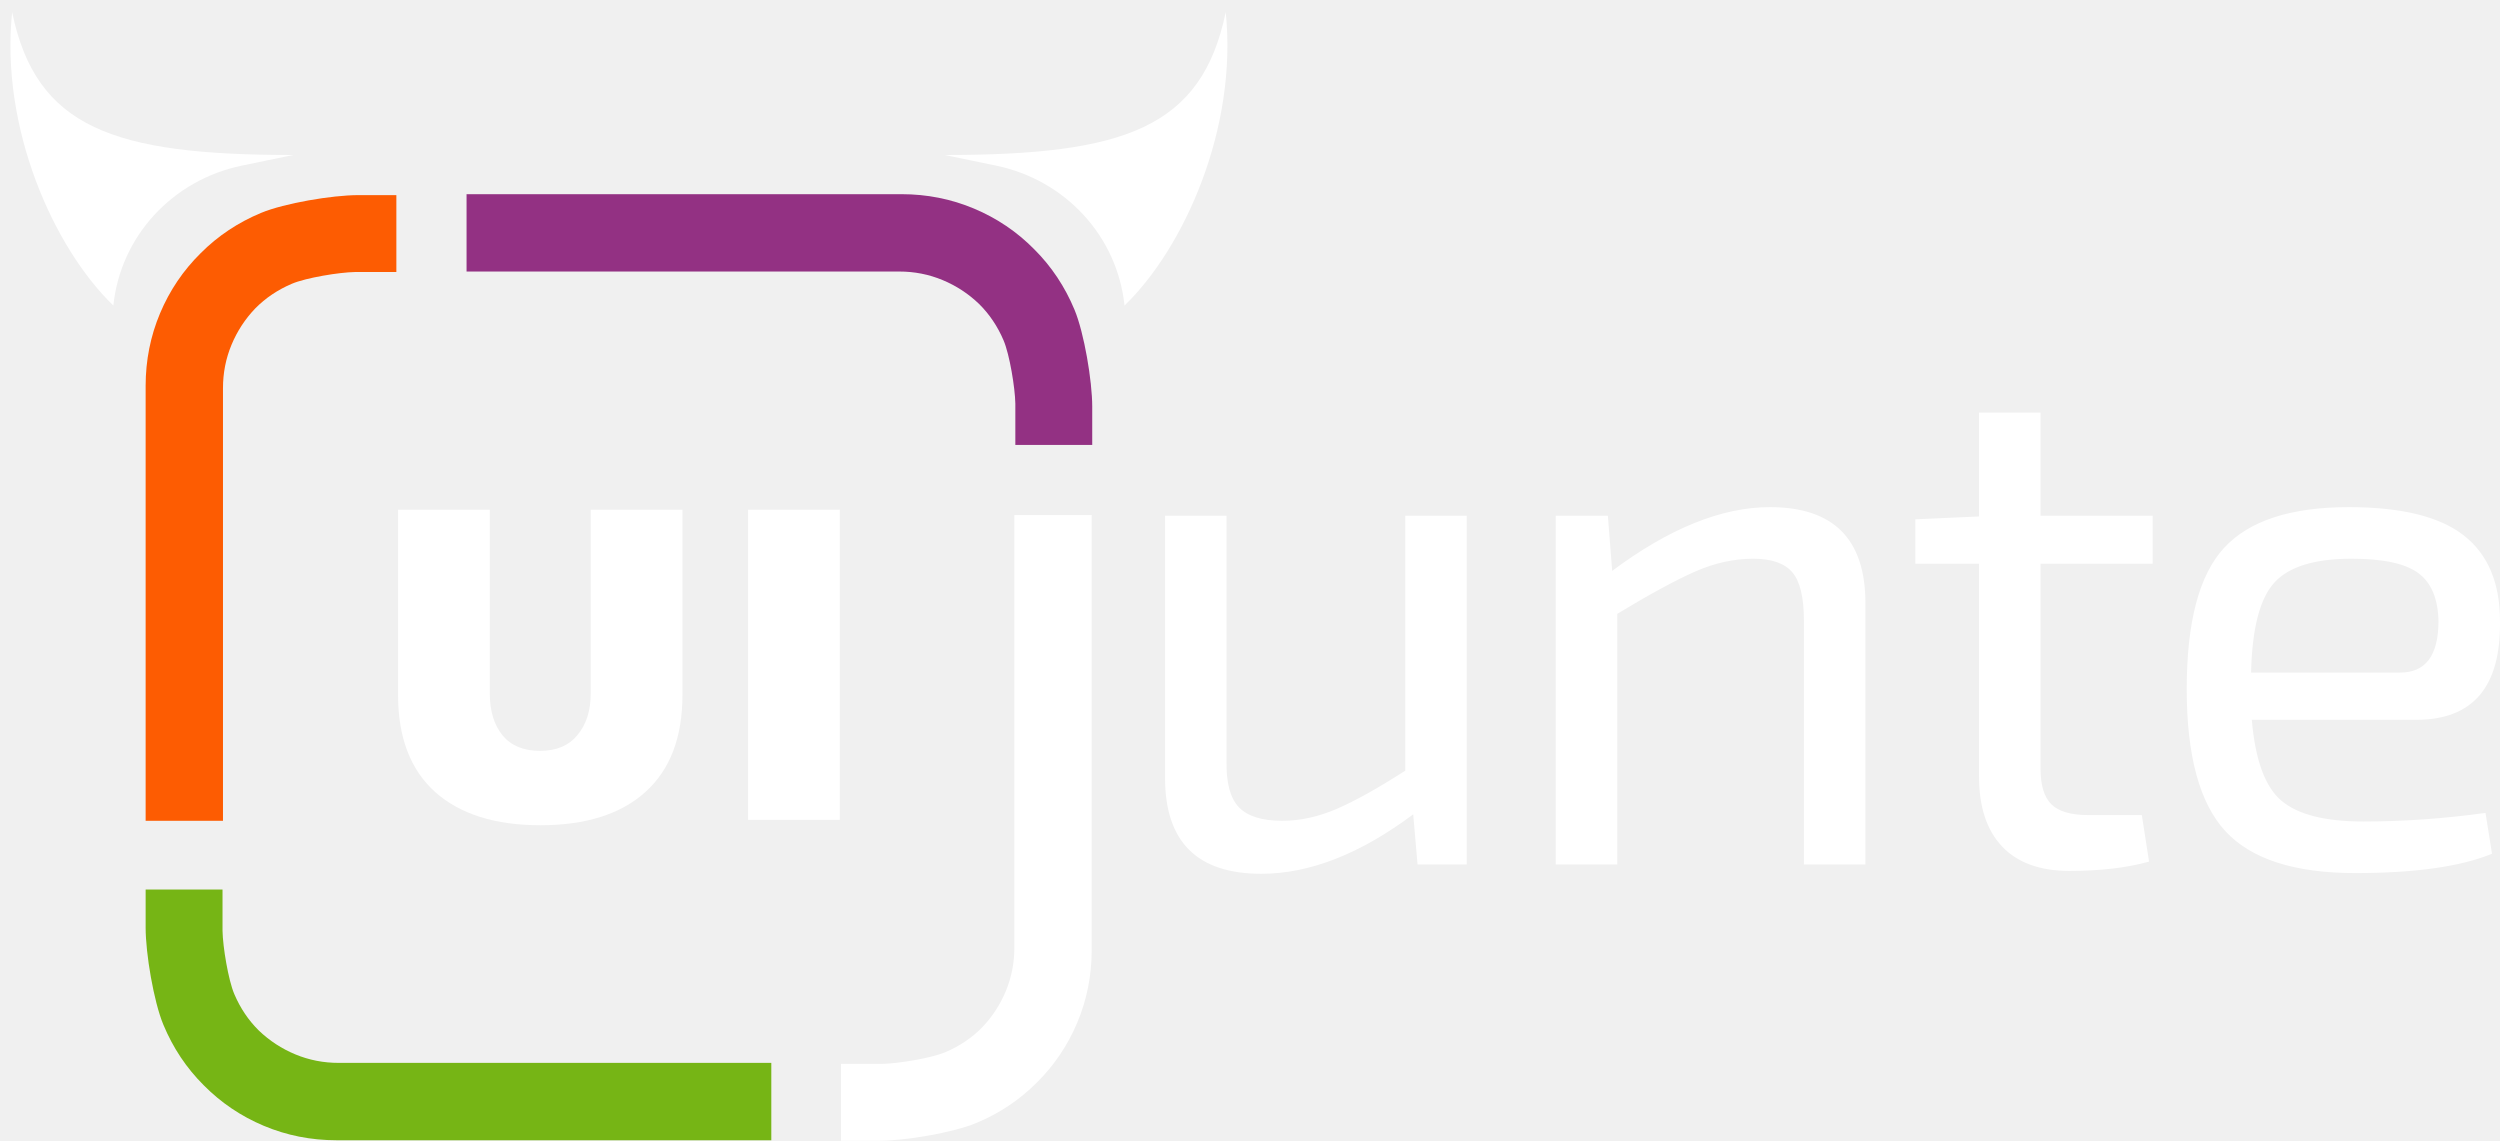
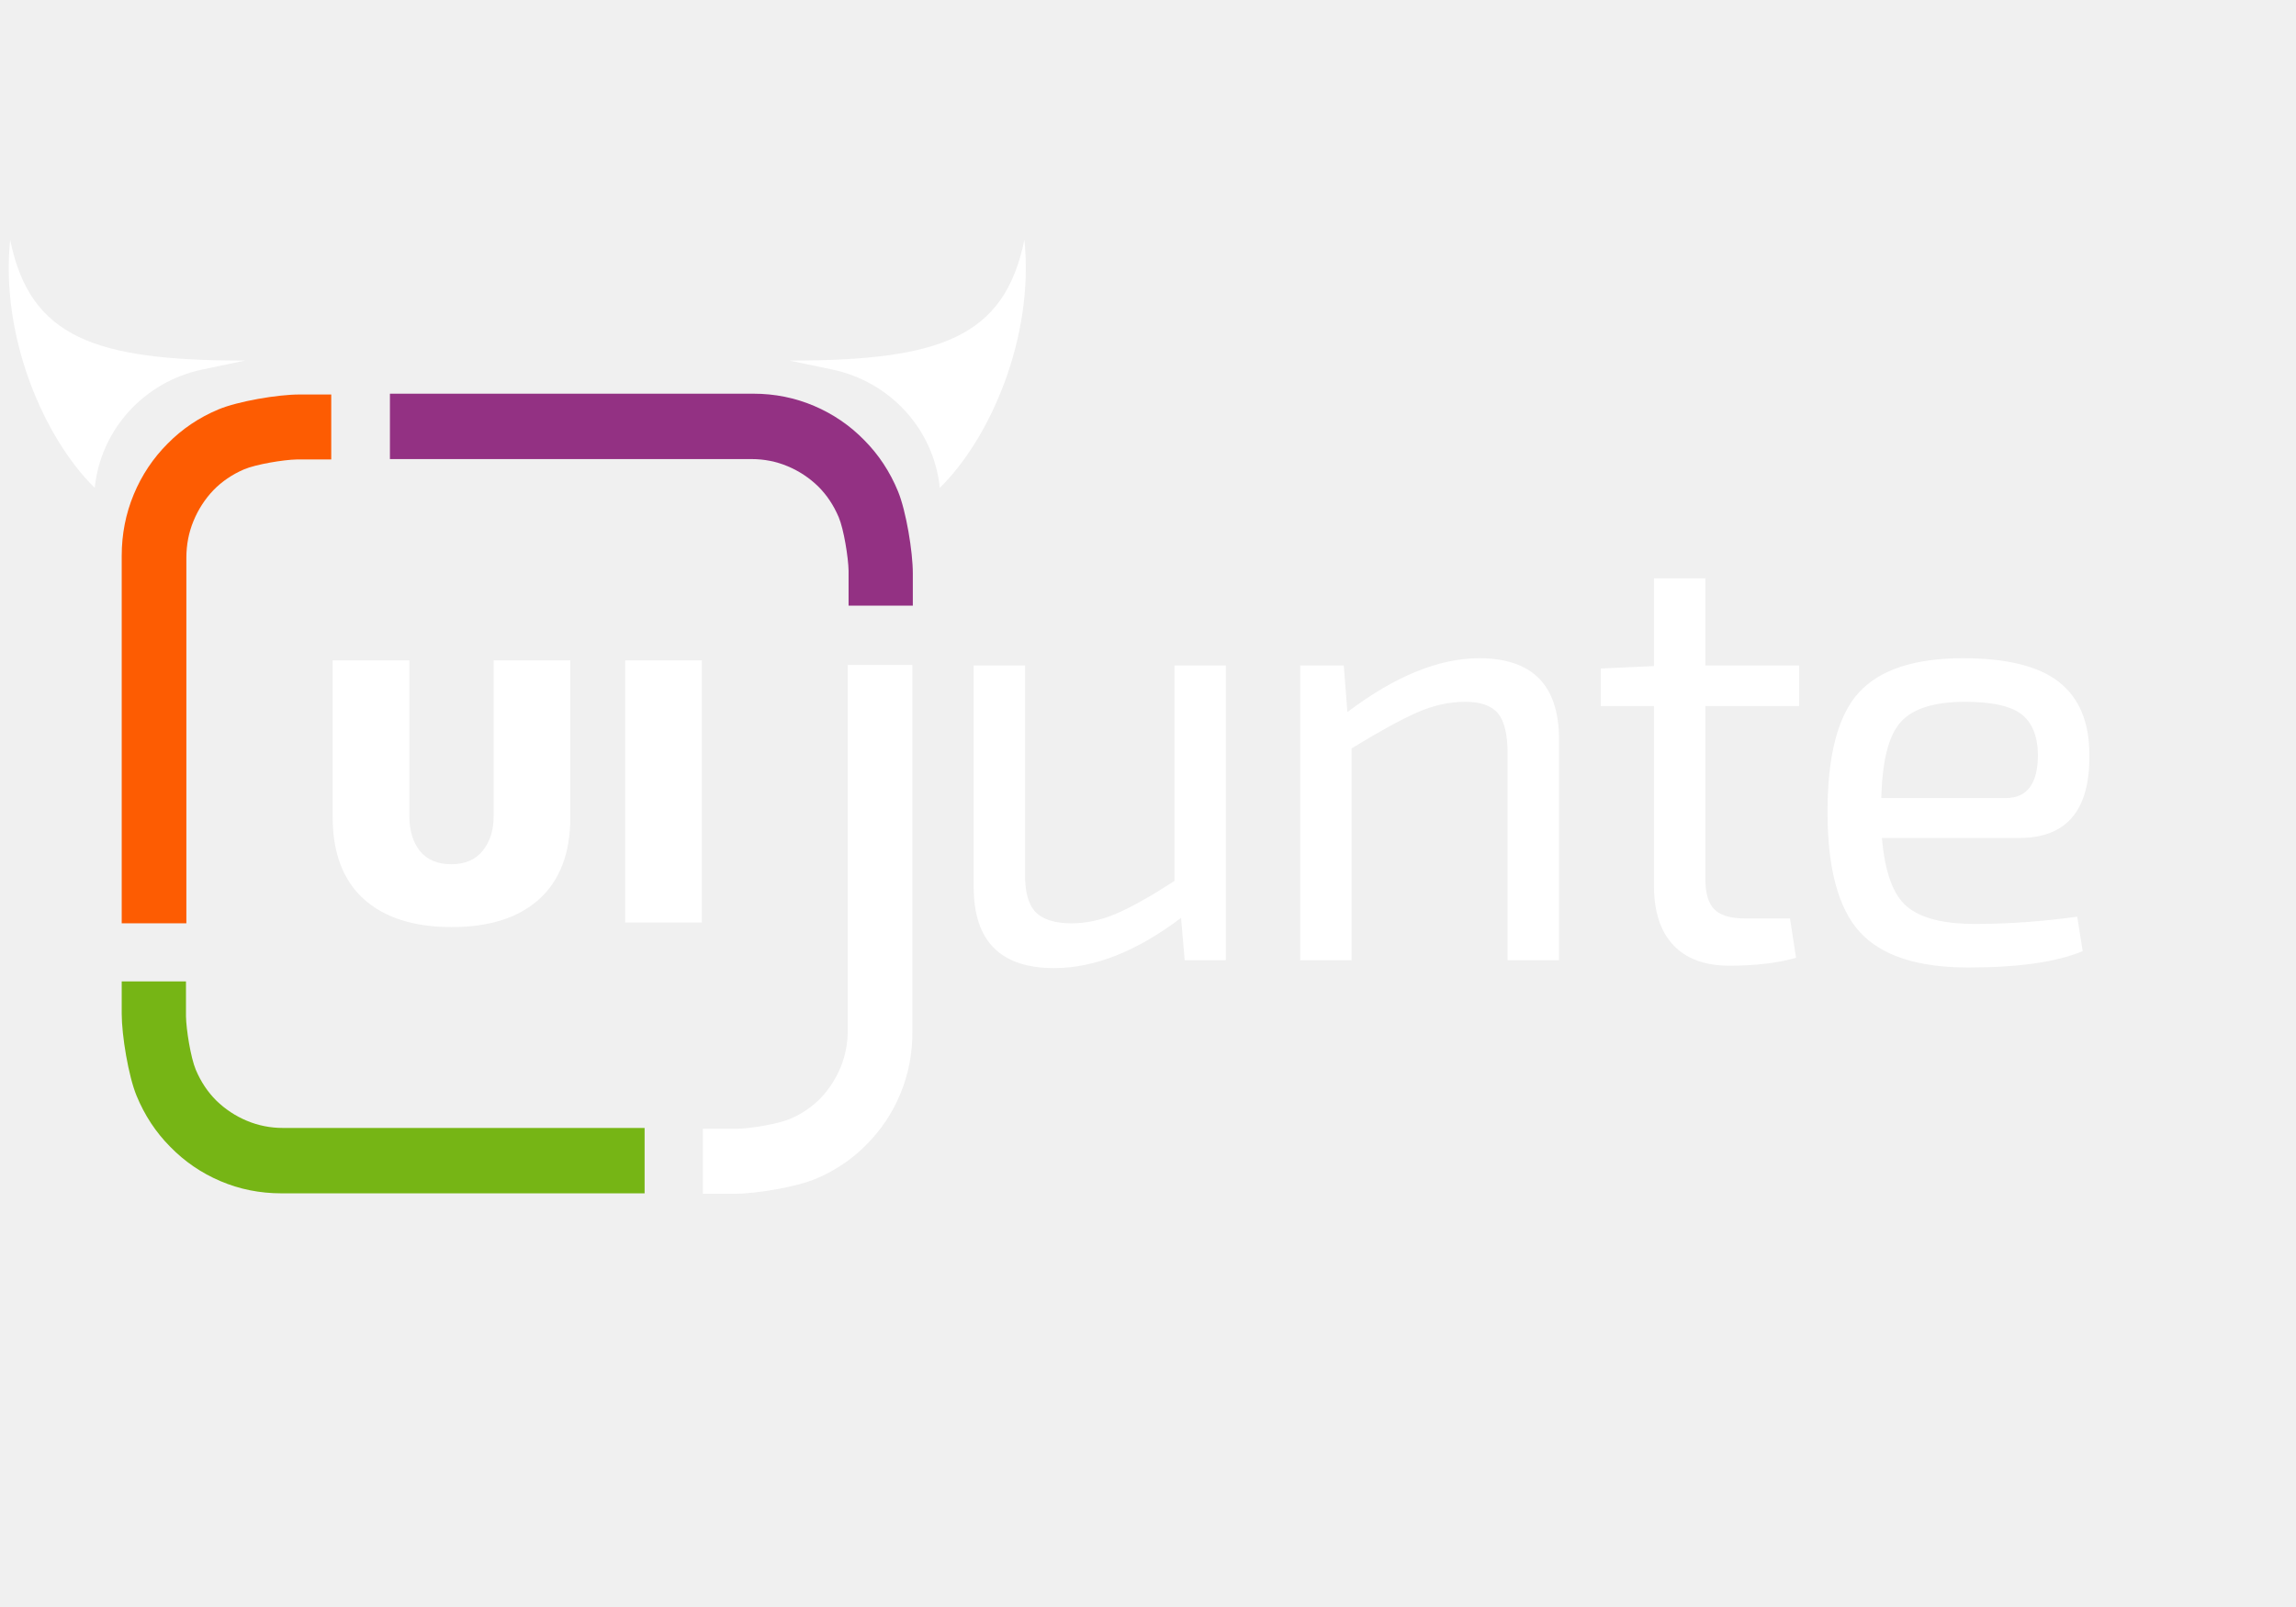
- <svg xmlns="http://www.w3.org/2000/svg" width="103" height="47" viewBox="0 0 103 47" fill="none">
-   <path d="M41.832 16.629C41.821 15.981 41.596 14.605 41.347 14.023C41.099 13.441 40.761 12.94 40.334 12.519C39.896 12.099 39.396 11.772 38.833 11.538C38.27 11.304 37.675 11.187 37.047 11.187C33.087 11.187 30.117 11.187 28.137 11.187C26.156 11.187 23.184 11.187 19.222 11.187V8H37.136C38.19 8 39.188 8.198 40.13 8.594C41.072 8.99 41.898 9.548 42.609 10.269C43.32 10.977 43.873 11.808 44.27 12.762C44.667 13.717 45 15.69 45 16.758V18.33H41.832C41.832 17.976 41.835 16.693 41.832 16.629Z" fill="#933183" />
-   <path d="M36.349 43.832C36.998 43.821 38.373 43.596 38.956 43.347C39.538 43.099 40.039 42.761 40.459 42.334C40.879 41.896 41.206 41.396 41.44 40.833C41.674 40.27 41.791 39.675 41.791 39.047V21.222H44.978V39.136C44.978 40.19 44.78 41.188 44.384 42.13C43.988 43.072 43.43 43.898 42.71 44.609C42.001 45.32 41.17 45.873 40.216 46.27C39.262 46.667 37.289 47 36.22 47H34.648V43.832C35.002 43.832 36.285 43.835 36.349 43.832Z" fill="white" />
-   <path d="M9.168 38.349C9.179 38.998 9.404 40.373 9.653 40.956C9.901 41.538 10.239 42.039 10.665 42.459C11.104 42.879 11.604 43.206 12.167 43.44C12.73 43.674 13.325 43.791 13.953 43.791H31.778V46.978H13.864C12.81 46.978 11.812 46.78 10.87 46.384C9.928 45.988 9.102 45.43 8.391 44.71C7.68 44.001 7.126 43.17 6.73 42.216C6.333 41.262 6 39.289 6 38.22V36.648H9.168C9.168 37.002 9.165 38.285 9.168 38.349Z" fill="#76B515" />
-   <path d="M16.33 11.207H14.629C13.981 11.218 12.605 11.443 12.023 11.692C11.441 11.94 10.94 12.278 10.519 12.704C10.099 13.143 9.772 13.643 9.538 14.206C9.304 14.769 9.187 15.364 9.187 15.992C9.187 18.368 9.187 20.15 9.187 21.338C9.187 24.111 9.187 28.27 9.187 33.817C8.85 33.817 6.119 33.817 6 33.817L6 15.903C6 14.849 6.198 13.851 6.594 12.909C6.99 11.967 7.548 11.141 8.269 10.43C8.977 9.719 9.808 9.165 10.762 8.769C11.717 8.372 13.69 8.039 14.758 8.039C14.87 8.039 16.33 8.039 16.33 8.039C16.33 8.914 16.33 10.533 16.33 11.207Z" fill="#FD5C02" />
-   <path d="M28.117 28.633C28.117 30.379 27.61 31.709 26.595 32.626C25.58 33.542 24.137 34 22.267 34C20.397 34 18.949 33.542 17.922 32.626C16.907 31.709 16.4 30.379 16.4 28.633V21H20.18V28.577C20.18 29.295 20.357 29.871 20.71 30.304C21.064 30.725 21.577 30.936 22.25 30.936C22.923 30.936 23.436 30.719 23.789 30.286C24.154 29.852 24.337 29.283 24.337 28.577V21H28.117V28.633Z" fill="white" />
-   <path d="M30.82 33.777V21H34.6V33.777H30.82Z" fill="white" />
-   <path d="M60.429 21.248V35.617H58.403L58.224 33.551C56.038 35.184 53.952 36 51.964 36C49.321 36 48 34.682 48 32.047V21.248H50.534V31.338C50.514 32.243 50.683 32.883 51.04 33.256C51.398 33.63 51.994 33.817 52.829 33.817C53.564 33.817 54.309 33.654 55.064 33.33C55.819 33.005 56.763 32.479 57.896 31.752V21.248H60.429ZM66.244 21.248L66.422 23.52C68.767 21.77 70.933 20.894 72.92 20.894C75.543 20.894 76.855 22.212 76.855 24.848V35.617H74.321V25.556C74.321 24.612 74.162 23.953 73.844 23.579C73.526 23.206 72.99 23.019 72.235 23.019C71.44 23.019 70.64 23.196 69.835 23.55C69.031 23.904 67.963 24.484 66.631 25.29V35.617H64.097V21.248H66.244ZM84.07 23.225V31.663C84.07 32.352 84.219 32.843 84.517 33.138C84.815 33.433 85.322 33.581 86.037 33.581H88.243L88.541 35.498C87.627 35.754 86.534 35.882 85.262 35.882C84.05 35.882 83.126 35.548 82.49 34.879C81.854 34.21 81.536 33.246 81.536 31.988V23.225H78.913V21.396L81.536 21.278V17H84.07V21.248H88.69V23.225H84.07ZM99.541 29.657H92.775C92.914 31.309 93.322 32.42 93.997 32.991C94.673 33.561 95.796 33.846 97.365 33.846C99.015 33.846 100.694 33.728 102.403 33.492L102.671 35.174C101.379 35.705 99.502 35.971 97.038 35.971C94.534 35.971 92.75 35.395 91.687 34.245C90.624 33.094 90.093 31.142 90.093 28.388C90.093 25.615 90.609 23.673 91.643 22.561C92.676 21.45 94.385 20.894 96.769 20.894C98.935 20.894 100.515 21.283 101.509 22.06C102.502 22.837 102.999 24.012 102.999 25.585C103.039 28.3 101.886 29.657 99.541 29.657ZM92.745 27.71H98.886C99.939 27.71 100.465 27.002 100.465 25.585C100.446 24.661 100.167 24.002 99.631 23.609C99.094 23.215 98.18 23.019 96.889 23.019C95.359 23.019 94.295 23.348 93.699 24.007C93.103 24.666 92.785 25.9 92.745 27.71Z" fill="white" />
-   <path d="M46.33 12.589C48.797 10.204 50.993 5.272 50.5 0.5C49.513 5.272 46.33 6.386 38.927 6.386L41.032 6.822C43.902 7.417 46.035 9.739 46.33 12.589Z" fill="white" />
-   <path d="M4.67 12.589C2.203 10.204 0.006 5.272 0.5 0.5C1.487 5.272 4.67 6.386 12.073 6.386L9.968 6.822C7.098 7.417 4.965 9.739 4.67 12.589Z" fill="white" />
+ <svg xmlns="http://www.w3.org/2000/svg" width="100" height="70" viewBox="0 0 100 70" fill="none">
+   <path d="M36.959 24.86C36.948 24.281 36.75 23.051 36.53 22.531C36.31 22.011 36.012 21.563 35.635 21.188C35.248 20.812 34.806 20.52 34.309 20.311C33.812 20.102 33.286 19.997 32.731 19.997C29.232 19.997 26.608 19.997 24.859 19.997C23.109 19.997 20.483 19.997 16.983 19.997V17.149H32.809C33.741 17.149 34.623 17.326 35.455 17.68C36.287 18.034 37.017 18.533 37.645 19.176C38.273 19.809 38.762 20.552 39.113 21.405C39.463 22.258 39.757 24.02 39.757 24.975V26.38H36.959C36.959 26.064 36.961 24.917 36.959 24.86Z" fill="#933183" />
+   <path d="M32.114 49.169C32.687 49.159 33.903 48.958 34.417 48.736C34.931 48.514 35.374 48.212 35.745 47.831C36.116 47.439 36.405 46.992 36.612 46.489C36.819 45.986 36.922 45.454 36.922 44.893V28.965H39.738V44.973C39.738 45.915 39.563 46.807 39.213 47.648C38.863 48.49 38.37 49.228 37.734 49.863C37.108 50.498 36.374 50.993 35.531 51.348C34.687 51.703 32.944 52 32.001 52H30.612V49.169C30.924 49.169 32.058 49.172 32.114 49.169Z" fill="white" />
+   <path d="M8.1 44.27C8.11 44.849 8.308 46.078 8.528 46.599C8.748 47.119 9.046 47.567 9.423 47.942C9.81 48.318 10.252 48.61 10.749 48.819C11.247 49.028 11.773 49.133 12.327 49.133H28.075V51.981H12.249C11.317 51.981 10.435 51.804 9.603 51.45C8.771 51.096 8.041 50.597 7.413 49.953C6.785 49.321 6.296 48.578 5.946 47.725C5.595 46.872 5.301 45.109 5.301 44.154V42.75H8.1C8.1 43.066 8.097 44.212 8.1 44.27Z" fill="#76B515" />
+   <path d="M14.427 20.014H12.925C12.352 20.025 11.136 20.226 10.622 20.448C10.108 20.67 9.665 20.972 9.294 21.353C8.923 21.744 8.634 22.192 8.427 22.695C8.22 23.198 8.117 23.729 8.117 24.291C8.117 26.414 8.117 28.006 8.117 29.068C8.117 31.546 8.117 35.263 8.117 40.219C7.819 40.219 5.406 40.219 5.301 40.219L5.301 24.211C5.301 23.269 5.476 22.377 5.826 21.535C6.176 20.694 6.669 19.956 7.305 19.32C7.931 18.685 8.665 18.19 9.509 17.836C10.352 17.481 12.095 17.184 13.039 17.184C13.138 17.184 14.427 17.184 14.427 17.184C14.427 17.966 14.427 19.412 14.427 20.014Z" fill="#FD5C02" />
+   <path d="M24.841 35.587C24.841 37.147 24.393 38.336 23.496 39.155C22.6 39.974 21.325 40.383 19.673 40.383C18.021 40.383 16.741 39.974 15.834 39.155C14.938 38.336 14.489 37.147 14.489 35.587V28.766H17.829V35.537C17.829 36.179 17.985 36.693 18.298 37.08C18.61 37.457 19.063 37.645 19.658 37.645C20.252 37.645 20.706 37.451 21.018 37.064C21.34 36.677 21.501 36.168 21.501 35.537V28.766H24.841V35.587Z" fill="white" />
+   <path d="M27.229 40.184V28.766H30.569V40.184H27.229Z" fill="white" />
+   <path d="M53.389 28.988V41.828H51.598L51.44 39.982C49.509 41.441 47.666 42.17 45.91 42.17C43.575 42.17 42.408 40.993 42.408 38.637V28.988H44.646V38.005C44.629 38.813 44.778 39.384 45.094 39.718C45.41 40.052 45.937 40.219 46.674 40.219C47.324 40.219 47.982 40.074 48.649 39.784C49.316 39.494 50.15 39.024 51.151 38.374V28.988H53.389ZM58.526 28.988L58.684 31.018C60.755 29.454 62.669 28.672 64.425 28.672C66.742 28.672 67.901 29.849 67.901 32.204V41.828H65.662V32.837C65.662 31.994 65.522 31.405 65.241 31.071C64.96 30.737 64.486 30.57 63.819 30.57C63.117 30.57 62.41 30.728 61.699 31.044C60.988 31.361 60.044 31.879 58.868 32.6V41.828H56.63V28.988H58.526ZM74.275 30.754V38.295C74.275 38.91 74.407 39.349 74.67 39.613C74.934 39.877 75.381 40.008 76.013 40.008H77.962L78.225 41.722C77.418 41.95 76.452 42.065 75.329 42.065C74.258 42.065 73.441 41.766 72.88 41.168C72.318 40.571 72.037 39.709 72.037 38.585V30.754H69.719V29.12L72.037 29.014V25.192H74.275V28.988H78.357V30.754H74.275ZM87.944 36.502H81.966C82.089 37.978 82.449 38.971 83.046 39.481C83.643 39.991 84.635 40.246 86.022 40.246C87.479 40.246 88.963 40.14 90.472 39.929L90.709 41.432C89.568 41.907 87.909 42.144 85.732 42.144C83.52 42.144 81.945 41.63 81.005 40.602C80.066 39.573 79.596 37.829 79.596 35.368C79.596 32.89 80.053 31.154 80.966 30.161C81.879 29.168 83.388 28.672 85.495 28.672C87.409 28.672 88.805 29.019 89.682 29.713C90.56 30.407 90.999 31.457 90.999 32.864C91.034 35.289 90.016 36.502 87.944 36.502ZM81.94 34.762H87.365C88.295 34.762 88.761 34.129 88.761 32.864C88.743 32.038 88.497 31.449 88.023 31.097C87.549 30.746 86.742 30.57 85.601 30.57C84.249 30.57 83.309 30.864 82.783 31.453C82.256 32.042 81.975 33.145 81.94 34.762Z" fill="white" />
+   <path d="M40.932 21.25C43.112 19.118 45.053 14.711 44.617 10.447C43.745 14.711 40.932 15.707 34.392 15.707L36.238 16.094C38.78 16.626 40.672 18.705 40.932 21.25Z" fill="white" />
+   <path d="M4.126 21.25C1.946 19.118 0.006 14.711 0.442 10.447C1.314 14.711 4.126 15.707 10.666 15.707L8.82 16.094C6.279 16.626 4.387 18.705 4.126 21.25Z" fill="white" />
</svg>
